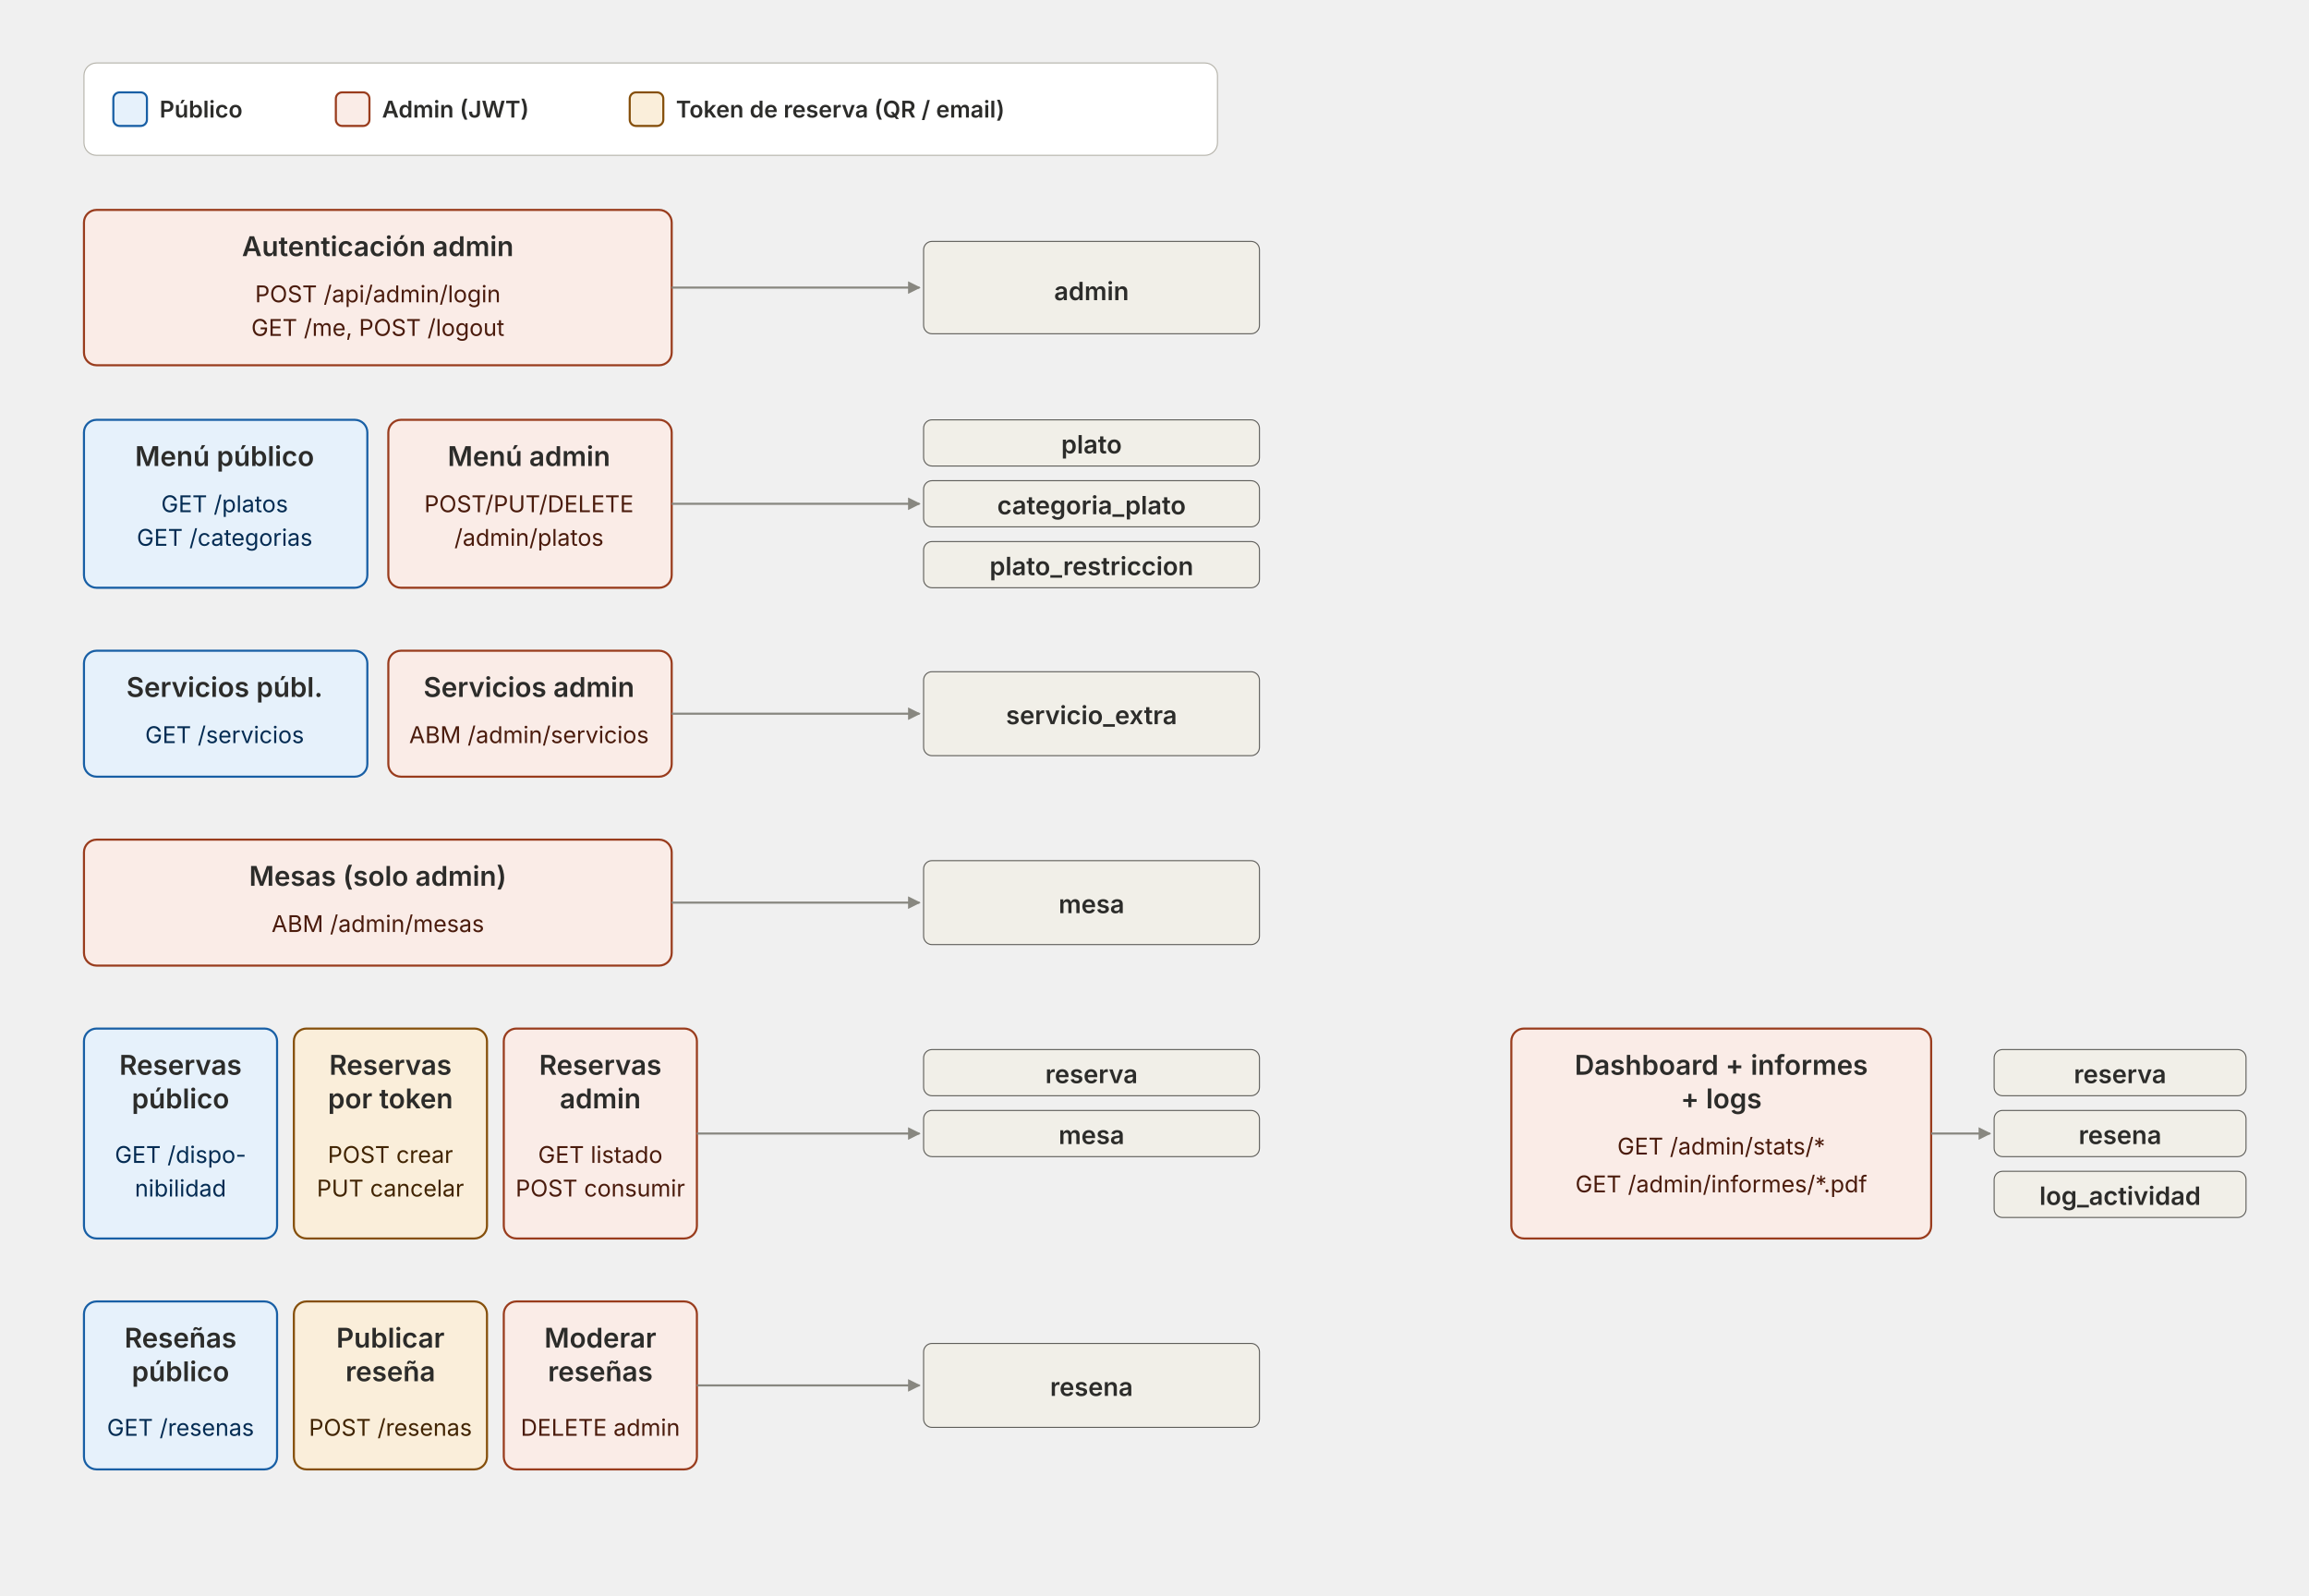
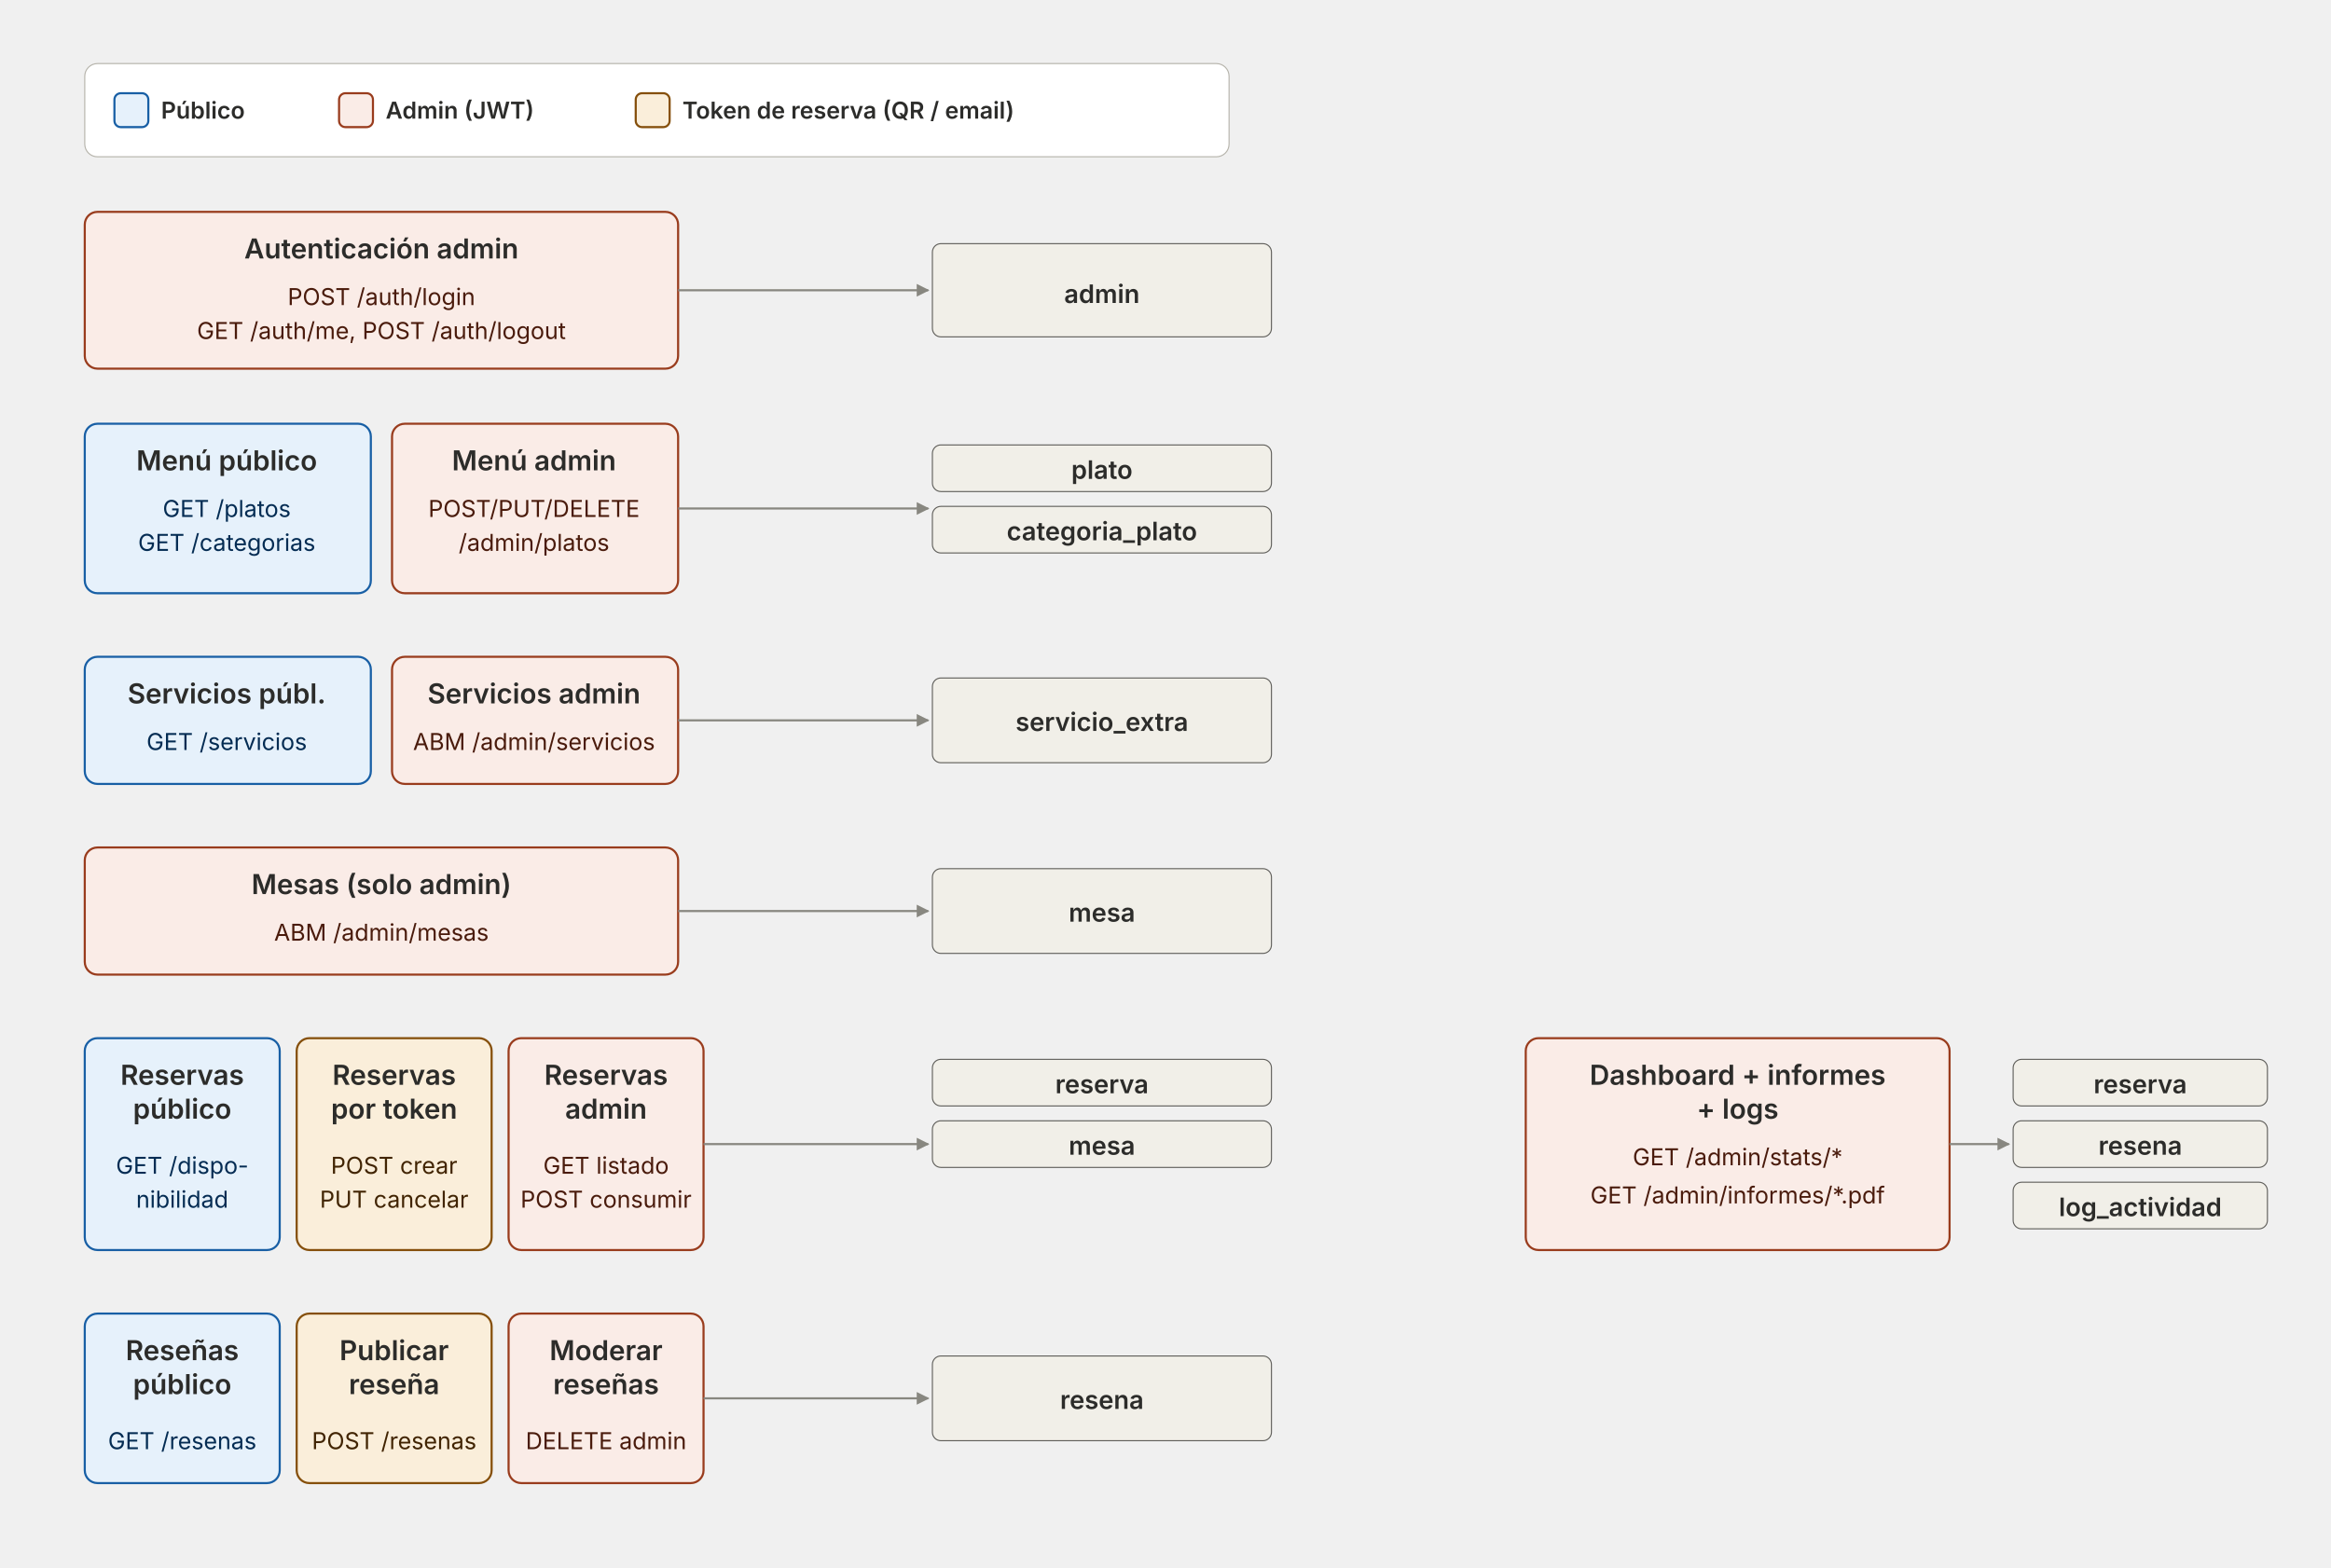
- <svg xmlns="http://www.w3.org/2000/svg" viewBox="0 0 1100 760" font-family="-apple-system, BlinkMacSystemFont, 'Segoe UI', sans-serif" font-size="12">
+ <svg xmlns="http://www.w3.org/2000/svg" viewBox="0 0 1100 740" font-family="-apple-system, BlinkMacSystemFont, 'Segoe UI', sans-serif" font-size="12">
  <style>
    .pub-box  { fill: #E6F1FB; stroke: #185FA5; stroke-width: 1; }
    .pub-text { fill: #042C53; }
    .adm-box  { fill: #FAECE7; stroke: #993C1D; stroke-width: 1; }
    .adm-text { fill: #4A1B0C; }
    .tok-box  { fill: #FAEEDA; stroke: #854F0B; stroke-width: 1; }
    .tok-text { fill: #412402; }
    .tbl-box  { fill: #F1EFE8; stroke: #5F5E5A; stroke-width: 0.5; }
    .tbl-text { fill: #2C2C2A; font-weight: 600; }
    .title    { fill: #2C2C2A; font-weight: 600; font-size: 13px; }
    .sub      { font-size: 11px; }
    .arr      { stroke: #888780; stroke-width: 1; fill: none; }
    .legend-box-bg { fill: #ffffff; stroke: #B4B2A9; stroke-width: 0.5; }
    @media (prefers-color-scheme: dark) {
      .pub-box  { fill: #0C447C; stroke: #B5D4F4; }
      .pub-text { fill: #E6F1FB; }
      .adm-box  { fill: #712B13; stroke: #F5C4B3; }
      .adm-text { fill: #FAECE7; }
      .tok-box  { fill: #633806; stroke: #FAC775; }
      .tok-text { fill: #FAEEDA; }
      .tbl-box  { fill: #2C2C2A; stroke: #B4B2A9; }
      .tbl-text { fill: #F1EFE8; }
      .title    { fill: #F1EFE8; }
      .arr      { stroke: #B4B2A9; }
      .legend-box-bg { fill: #1f1f1d; stroke: #5F5E5A; }
    }
    .arrow-head { fill: #888780; }
    @media (prefers-color-scheme: dark) {
      .arrow-head { fill: #B4B2A9; }
    }
  </style>
  <defs>
    <marker id="ah" viewBox="0 0 10 10" refX="9" refY="5" markerWidth="6" markerHeight="6" orient="auto-start-reverse">
      <path class="arrow-head" d="M0 0 L10 5 L0 10 z" />
    </marker>
  </defs>
  <g transform="translate(40,30)">
    <rect class="legend-box-bg" x="0" y="0" width="540" height="44" rx="6" />
    <rect class="pub-box" x="14" y="14" width="16" height="16" rx="3" />
    <text class="title sub" x="36" y="26">Público</text>
    <rect class="adm-box" x="120" y="14" width="16" height="16" rx="3" />
    <text class="title sub" x="142" y="26">Admin (JWT)</text>
    <rect class="tok-box" x="260" y="14" width="16" height="16" rx="3" />
    <text class="title sub" x="282" y="26">Token de reserva (QR / email)</text>
  </g>
  <g transform="translate(40,100)">
    <rect class="adm-box" x="0" y="0" width="280" height="74" rx="6" />
    <text class="adm-text title" x="140" y="22" text-anchor="middle">Autenticación admin</text>
-     <text class="adm-text sub" x="140" y="44" text-anchor="middle">POST /api/admin/login</text>
-     <text class="adm-text sub" x="140" y="60" text-anchor="middle">GET /me, POST /logout</text>
+     <text class="adm-text sub" x="140" y="44" text-anchor="middle">POST /auth/login</text>
+     <text class="adm-text sub" x="140" y="60" text-anchor="middle">GET /auth/me, POST /auth/logout</text>
  </g>
  <rect class="tbl-box" x="440" y="115" width="160" height="44" rx="4" />
  <text class="tbl-text" x="520" y="143" text-anchor="middle">admin</text>
  <line class="arr" x1="320" y1="137" x2="438" y2="137" marker-end="url(#ah)" />
  <g transform="translate(40,200)">
    <rect class="pub-box" x="0" y="0" width="135" height="80" rx="6" />
    <text class="pub-text title" x="67" y="22" text-anchor="middle">Menú público</text>
    <text class="pub-text sub" x="67" y="44" text-anchor="middle">GET /platos</text>
    <text class="pub-text sub" x="67" y="60" text-anchor="middle">GET /categorias</text>
  </g>
  <g transform="translate(185,200)">
    <rect class="adm-box" x="0" y="0" width="135" height="80" rx="6" />
    <text class="adm-text title" x="67" y="22" text-anchor="middle">Menú admin</text>
    <text class="adm-text sub" x="67" y="44" text-anchor="middle">POST/PUT/DELETE</text>
    <text class="adm-text sub" x="67" y="60" text-anchor="middle">/admin/platos</text>
  </g>
-   <rect class="tbl-box" x="440" y="200" width="160" height="22" rx="4" />
-   <text class="tbl-text" x="520" y="216" text-anchor="middle">plato</text>
-   <rect class="tbl-box" x="440" y="229" width="160" height="22" rx="4" />
-   <text class="tbl-text" x="520" y="245" text-anchor="middle">categoria_plato</text>
-   <rect class="tbl-box" x="440" y="258" width="160" height="22" rx="4" />
-   <text class="tbl-text" x="520" y="274" text-anchor="middle">plato_restriccion</text>
+   <rect class="tbl-box" x="440" y="210" width="160" height="22" rx="4" />
+   <text class="tbl-text" x="520" y="226" text-anchor="middle">plato</text>
+   <rect class="tbl-box" x="440" y="239" width="160" height="22" rx="4" />
+   <text class="tbl-text" x="520" y="255" text-anchor="middle">categoria_plato</text>
  <line class="arr" x1="320" y1="240" x2="438" y2="240" marker-end="url(#ah)" />
  <g transform="translate(40,310)">
    <rect class="pub-box" x="0" y="0" width="135" height="60" rx="6" />
    <text class="pub-text title" x="67" y="22" text-anchor="middle">Servicios públ.</text>
    <text class="pub-text sub" x="67" y="44" text-anchor="middle">GET /servicios</text>
  </g>
  <g transform="translate(185,310)">
    <rect class="adm-box" x="0" y="0" width="135" height="60" rx="6" />
    <text class="adm-text title" x="67" y="22" text-anchor="middle">Servicios admin</text>
    <text class="adm-text sub" x="67" y="44" text-anchor="middle">ABM /admin/servicios</text>
  </g>
  <rect class="tbl-box" x="440" y="320" width="160" height="40" rx="4" />
  <text class="tbl-text" x="520" y="345" text-anchor="middle">servicio_extra</text>
  <line class="arr" x1="320" y1="340" x2="438" y2="340" marker-end="url(#ah)" />
  <g transform="translate(40,400)">
    <rect class="adm-box" x="0" y="0" width="280" height="60" rx="6" />
    <text class="adm-text title" x="140" y="22" text-anchor="middle">Mesas (solo admin)</text>
    <text class="adm-text sub" x="140" y="44" text-anchor="middle">ABM /admin/mesas</text>
  </g>
  <rect class="tbl-box" x="440" y="410" width="160" height="40" rx="4" />
  <text class="tbl-text" x="520" y="435" text-anchor="middle">mesa</text>
  <line class="arr" x1="320" y1="430" x2="438" y2="430" marker-end="url(#ah)" />
  <g transform="translate(40,490)">
    <rect class="pub-box" x="0" y="0" width="92" height="100" rx="6" />
    <text class="pub-text title" x="46" y="22" text-anchor="middle">Reservas</text>
    <text class="pub-text title" x="46" y="38" text-anchor="middle">público</text>
    <text class="pub-text sub" x="46" y="64" text-anchor="middle">GET /dispo-</text>
    <text class="pub-text sub" x="46" y="80" text-anchor="middle">nibilidad</text>
  </g>
  <g transform="translate(140,490)">
    <rect class="tok-box" x="0" y="0" width="92" height="100" rx="6" />
    <text class="tok-text title" x="46" y="22" text-anchor="middle">Reservas</text>
    <text class="tok-text title" x="46" y="38" text-anchor="middle">por token</text>
    <text class="tok-text sub" x="46" y="64" text-anchor="middle">POST crear</text>
    <text class="tok-text sub" x="46" y="80" text-anchor="middle">PUT cancelar</text>
  </g>
  <g transform="translate(240,490)">
    <rect class="adm-box" x="0" y="0" width="92" height="100" rx="6" />
    <text class="adm-text title" x="46" y="22" text-anchor="middle">Reservas</text>
    <text class="adm-text title" x="46" y="38" text-anchor="middle">admin</text>
    <text class="adm-text sub" x="46" y="64" text-anchor="middle">GET listado</text>
    <text class="adm-text sub" x="46" y="80" text-anchor="middle">POST consumir</text>
  </g>
  <rect class="tbl-box" x="440" y="500" width="160" height="22" rx="4" />
  <text class="tbl-text" x="520" y="516" text-anchor="middle">reserva</text>
  <rect class="tbl-box" x="440" y="529" width="160" height="22" rx="4" />
  <text class="tbl-text" x="520" y="545" text-anchor="middle">mesa</text>
  <line class="arr" x1="332" y1="540" x2="438" y2="540" marker-end="url(#ah)" />
  <g transform="translate(40,620)">
    <rect class="pub-box" x="0" y="0" width="92" height="80" rx="6" />
    <text class="pub-text title" x="46" y="22" text-anchor="middle">Reseñas</text>
    <text class="pub-text title" x="46" y="38" text-anchor="middle">público</text>
    <text class="pub-text sub" x="46" y="64" text-anchor="middle">GET /resenas</text>
  </g>
  <g transform="translate(140,620)">
    <rect class="tok-box" x="0" y="0" width="92" height="80" rx="6" />
    <text class="tok-text title" x="46" y="22" text-anchor="middle">Publicar</text>
    <text class="tok-text title" x="46" y="38" text-anchor="middle">reseña</text>
    <text class="tok-text sub" x="46" y="64" text-anchor="middle">POST /resenas</text>
  </g>
  <g transform="translate(240,620)">
    <rect class="adm-box" x="0" y="0" width="92" height="80" rx="6" />
    <text class="adm-text title" x="46" y="22" text-anchor="middle">Moderar</text>
    <text class="adm-text title" x="46" y="38" text-anchor="middle">reseñas</text>
    <text class="adm-text sub" x="46" y="64" text-anchor="middle">DELETE admin</text>
  </g>
  <rect class="tbl-box" x="440" y="640" width="160" height="40" rx="4" />
  <text class="tbl-text" x="520" y="665" text-anchor="middle">resena</text>
  <line class="arr" x1="332" y1="660" x2="438" y2="660" marker-end="url(#ah)" />
  <g transform="translate(720,490)">
    <rect class="adm-box" x="0" y="0" width="200" height="100" rx="6" />
    <text class="adm-text title" x="100" y="22" text-anchor="middle">Dashboard + informes</text>
    <text class="adm-text title" x="100" y="38" text-anchor="middle">+ logs</text>
    <text class="adm-text sub" x="100" y="60" text-anchor="middle">GET /admin/stats/*</text>
    <text class="adm-text sub" x="100" y="78" text-anchor="middle">GET /admin/informes/*.pdf</text>
  </g>
  <rect class="tbl-box" x="950" y="500" width="120" height="22" rx="4" />
  <text class="tbl-text" x="1010" y="516" text-anchor="middle">reserva</text>
  <rect class="tbl-box" x="950" y="529" width="120" height="22" rx="4" />
  <text class="tbl-text" x="1010" y="545" text-anchor="middle">resena</text>
  <rect class="tbl-box" x="950" y="558" width="120" height="22" rx="4" />
  <text class="tbl-text" x="1010" y="574" text-anchor="middle">log_actividad</text>
  <line class="arr" x1="920" y1="540" x2="948" y2="540" marker-end="url(#ah)" />
</svg>
